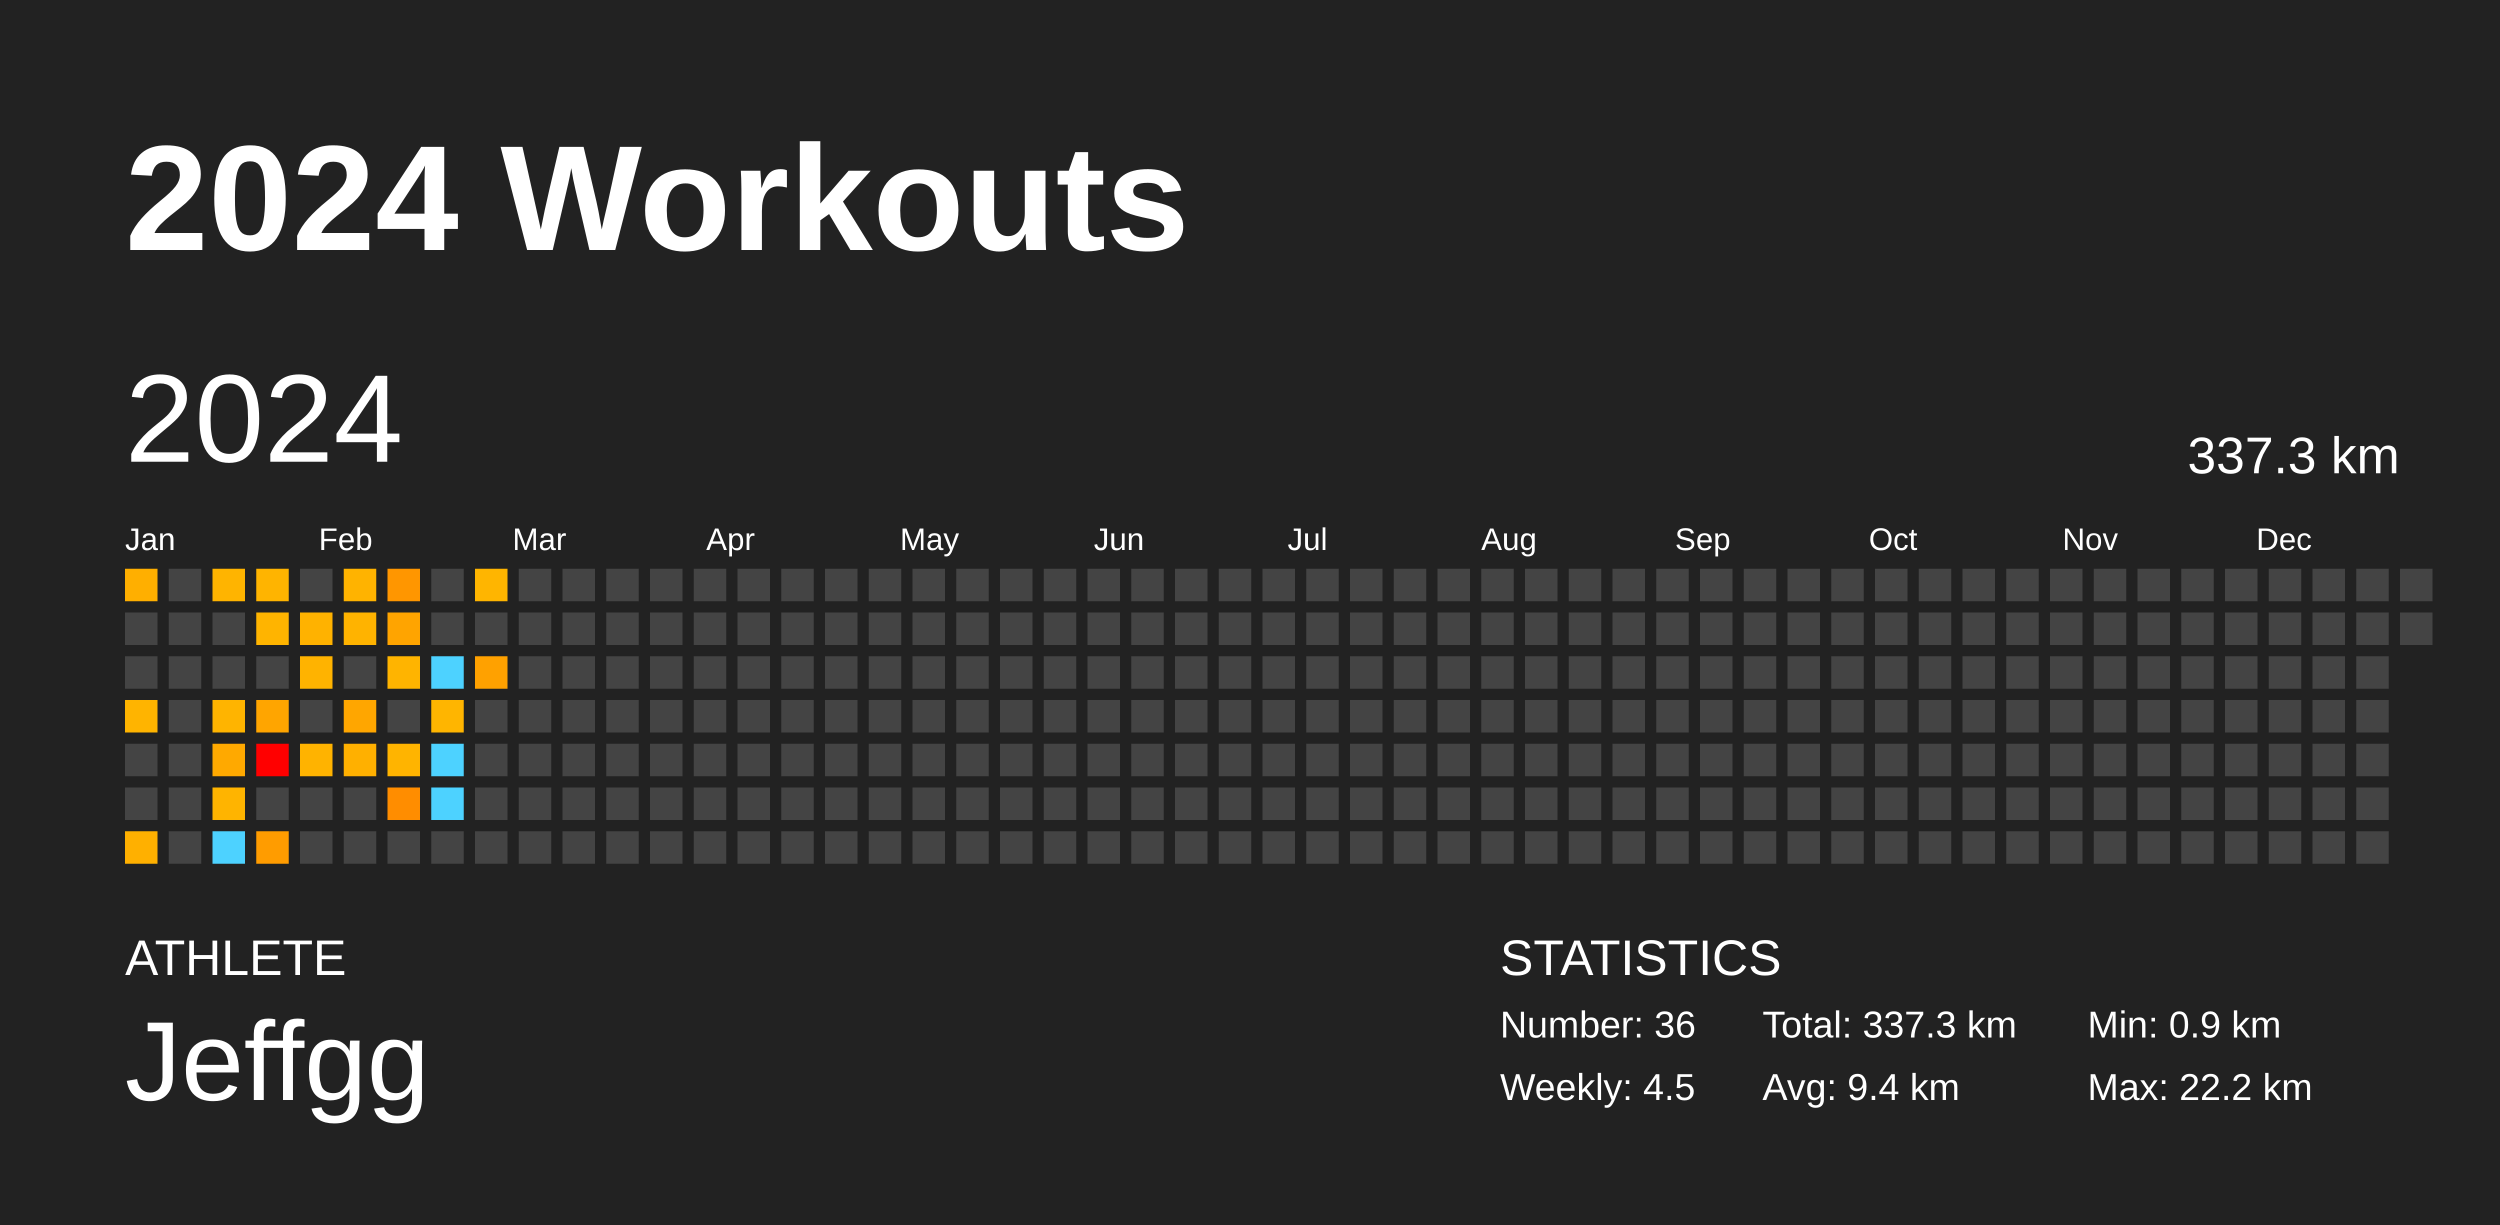
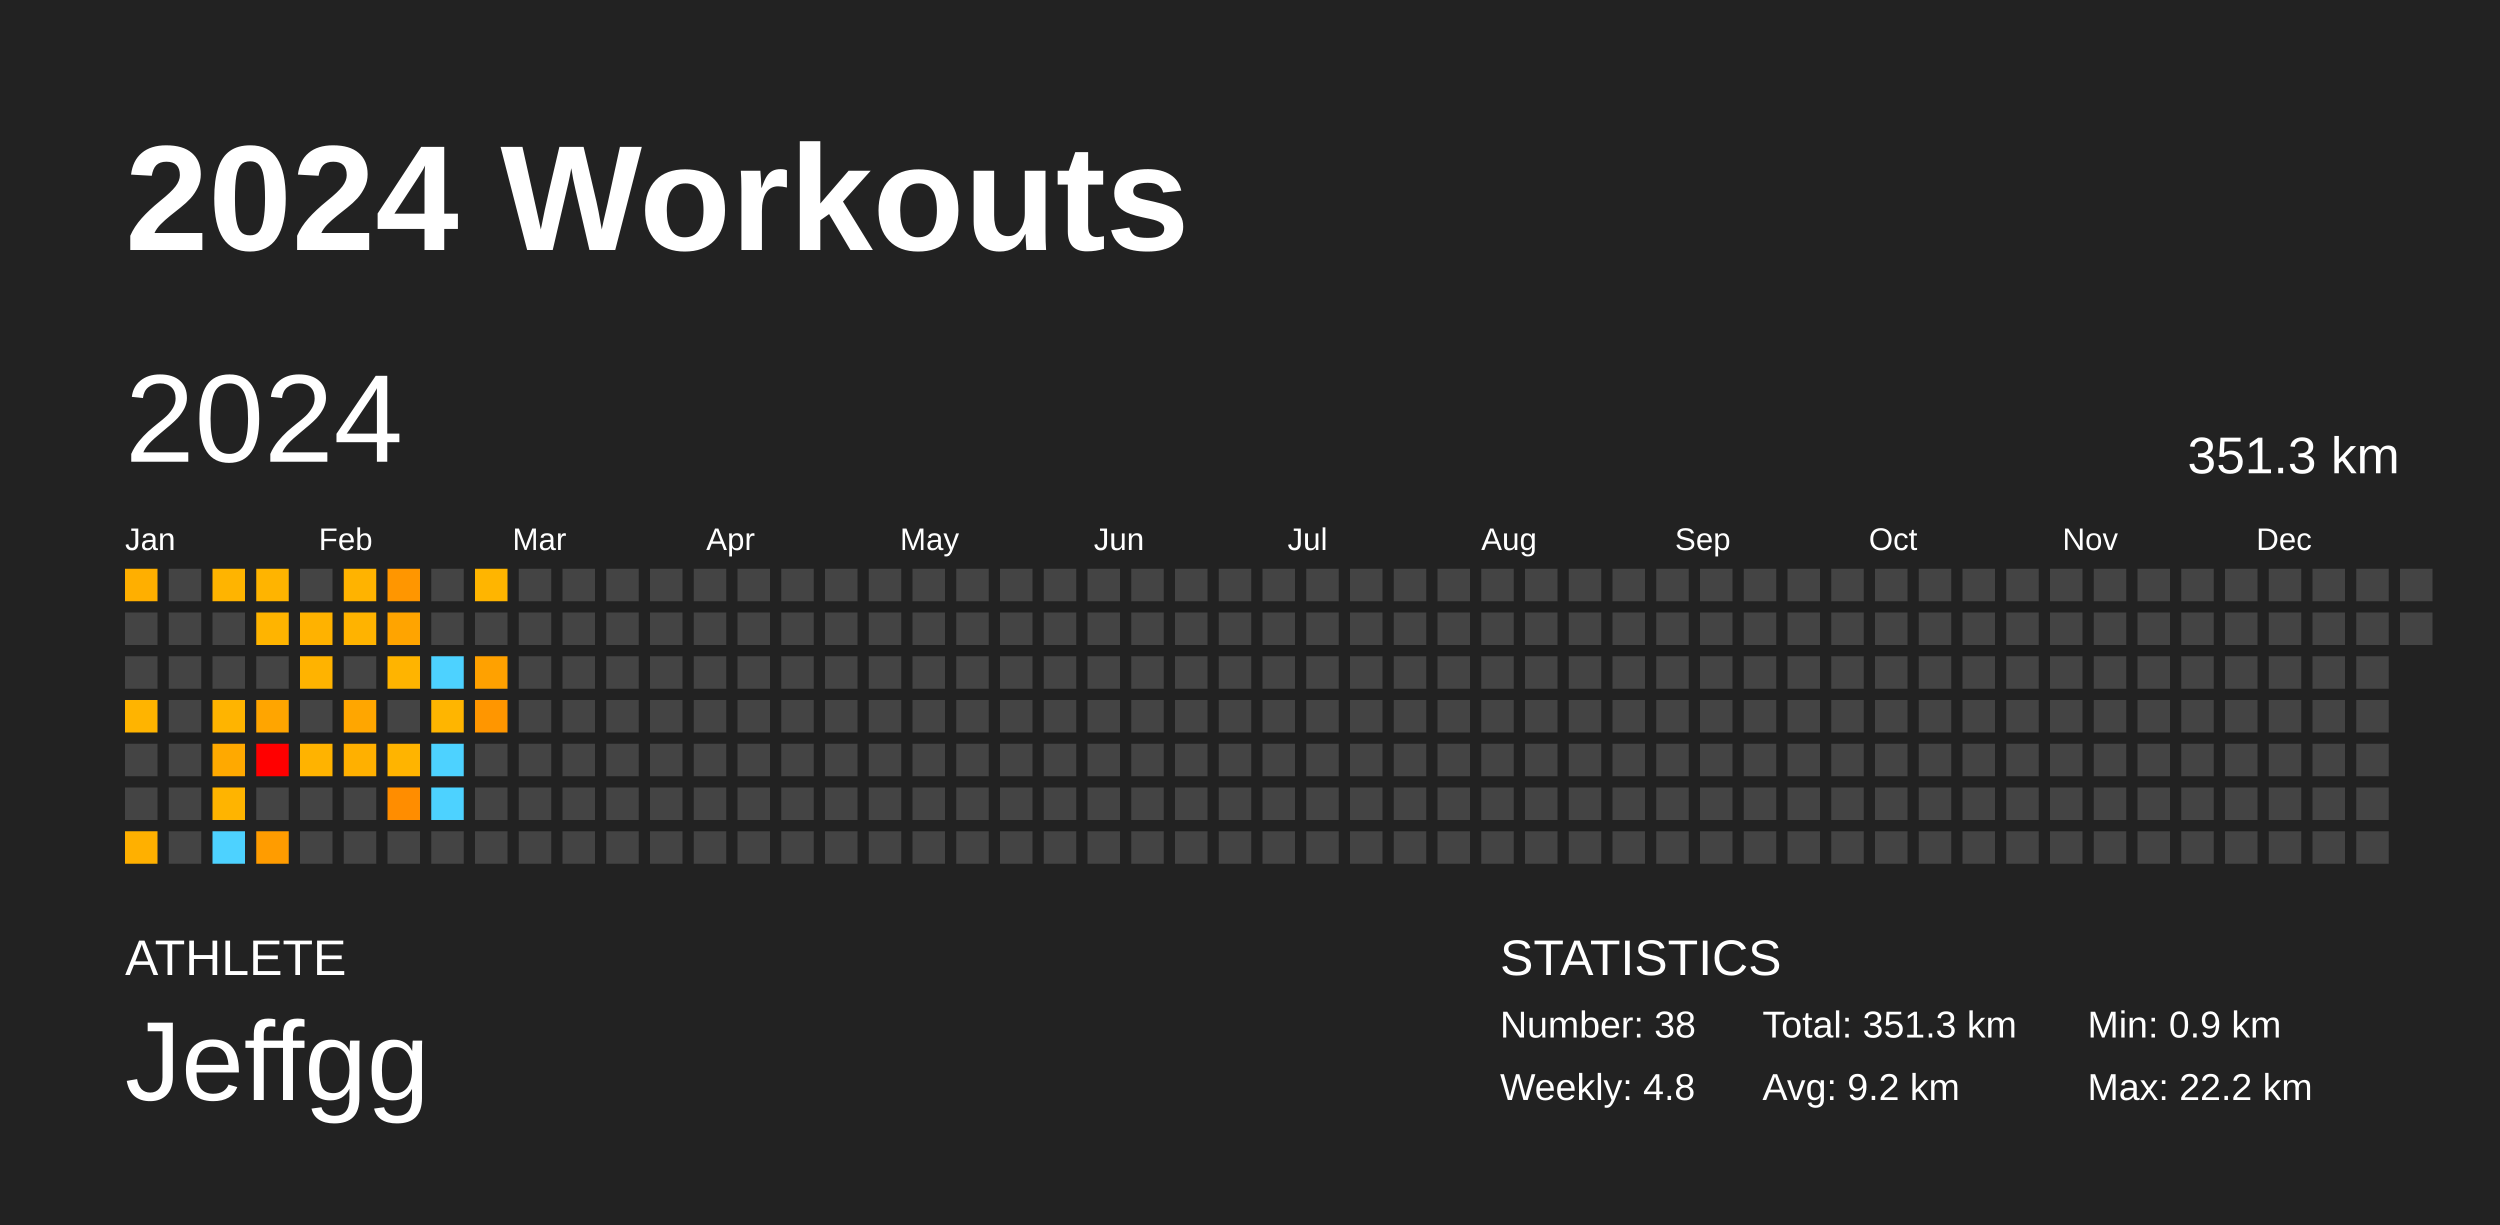
<svg xmlns="http://www.w3.org/2000/svg" baseProfile="full" height="98mm" version="1.1" viewBox="0,0,200,98" width="200mm">
  <defs />
  <rect fill="#222222" height="98" width="200" x="0" y="0" />
  <text fill="#FFFFFF" style="font-size:12px; font-family:Arial; font-weight:bold;" x="10" y="20">2024 Workouts</text>
  <text fill="#FFFFFF" style="font-size:4px; font-family:Arial" x="10" y="78">ATHLETE</text>
  <text fill="#FFFFFF" style="font-size:9px; font-family:Arial" x="10" y="88">Jeffgg</text>
  <text fill="#FFFFFF" style="font-size:4px; font-family:Arial" x="120" y="78">STATISTICS</text>
-   <text fill="#FFFFFF" style="font-size:3px; font-family:Arial" x="120" y="83">Number: 36</text>
-   <text fill="#FFFFFF" style="font-size:3px; font-family:Arial" x="120" y="88">Weekly: 4.5</text>
-   <text fill="#FFFFFF" style="font-size:3px; font-family:Arial" x="141" y="83">Total: 337.3 km</text>
-   <text fill="#FFFFFF" style="font-size:3px; font-family:Arial" x="141" y="88">Avg: 9.4 km</text>
+   <text fill="#FFFFFF" style="font-size:3px; font-family:Arial" x="120" y="83">Number: 38</text>
+   <text fill="#FFFFFF" style="font-size:3px; font-family:Arial" x="120" y="88">Weekly: 4.8</text>
+   <text fill="#FFFFFF" style="font-size:3px; font-family:Arial" x="141" y="83">Total: 351.3 km</text>
+   <text fill="#FFFFFF" style="font-size:3px; font-family:Arial" x="141" y="88">Avg: 9.2 km</text>
  <text fill="#FFFFFF" style="font-size:3px; font-family:Arial" x="167" y="83">Min: 0.9 km</text>
  <text fill="#FFFFFF" style="font-size:3px; font-family:Arial" x="167" y="88">Max: 22.2 km</text>
  <text dominant-baseline="hanging" fill="#FFFFFF" style="font-size:10.0px; font-family:Arial;" x="10" y="30">2024</text>
-   <text dominant-baseline="hanging" fill="#FFFFFF" style="font-size:4.125px; font-family:Arial;" x="175" y="35">337.3 km</text>
+   <text dominant-baseline="hanging" fill="#FFFFFF" style="font-size:4.125px; font-family:Arial;" x="175" y="35">351.3 km</text>
  <text fill="#FFFFFF" style="font-size:2.5px; font-family:Arial" x="10.0" y="44">Jan</text>
  <text fill="#FFFFFF" style="font-size:2.5px; font-family:Arial" x="25.5" y="44">Feb</text>
  <text fill="#FFFFFF" style="font-size:2.5px; font-family:Arial" x="41.0" y="44">Mar</text>
  <text fill="#FFFFFF" style="font-size:2.5px; font-family:Arial" x="56.5" y="44">Apr</text>
  <text fill="#FFFFFF" style="font-size:2.5px; font-family:Arial" x="72.0" y="44">May</text>
  <text fill="#FFFFFF" style="font-size:2.5px; font-family:Arial" x="87.5" y="44">Jun</text>
  <text fill="#FFFFFF" style="font-size:2.5px; font-family:Arial" x="103.0" y="44">Jul</text>
  <text fill="#FFFFFF" style="font-size:2.5px; font-family:Arial" x="118.5" y="44">Aug</text>
  <text fill="#FFFFFF" style="font-size:2.5px; font-family:Arial" x="134.0" y="44">Sep</text>
  <text fill="#FFFFFF" style="font-size:2.5px; font-family:Arial" x="149.5" y="44">Oct</text>
  <text fill="#FFFFFF" style="font-size:2.5px; font-family:Arial" x="165.0" y="44">Nov</text>
  <text fill="#FFFFFF" style="font-size:2.5px; font-family:Arial" x="180.5" y="44">Dec</text>
  <rect fill="#ffaf00" height="2.6" width="2.6" x="10.0" y="45.5" />
  <rect fill="#444444" height="2.6" width="2.6" x="10.0" y="49.0" />
  <rect fill="#444444" height="2.6" width="2.6" x="10.0" y="52.5" />
  <rect fill="#ffb400" height="2.6" width="2.6" x="10.0" y="56.0" />
  <rect fill="#444444" height="2.6" width="2.6" x="10.0" y="59.5" />
  <rect fill="#444444" height="2.6" width="2.6" x="10.0" y="63.0" />
  <rect fill="#ffb000" height="2.6" width="2.6" x="10.0" y="66.5" />
  <rect fill="#444444" height="2.6" width="2.6" x="13.5" y="45.5" />
  <rect fill="#444444" height="2.6" width="2.6" x="13.5" y="49.0" />
  <rect fill="#444444" height="2.6" width="2.6" x="13.5" y="52.5" />
  <rect fill="#444444" height="2.6" width="2.6" x="13.5" y="56.0" />
  <rect fill="#444444" height="2.6" width="2.6" x="13.5" y="59.5" />
  <rect fill="#444444" height="2.6" width="2.6" x="13.5" y="63.0" />
  <rect fill="#444444" height="2.6" width="2.6" x="13.5" y="66.5" />
  <rect fill="#ffb400" height="2.6" width="2.6" x="17.0" y="45.5" />
  <rect fill="#444444" height="2.6" width="2.6" x="17.0" y="49.0" />
  <rect fill="#444444" height="2.6" width="2.6" x="17.0" y="52.5" />
  <rect fill="#ffb400" height="2.6" width="2.6" x="17.0" y="56.0" />
  <rect fill="#ffa900" height="2.6" width="2.6" x="17.0" y="59.5" />
  <rect fill="#ffb400" height="2.6" width="2.6" x="17.0" y="63.0" />
  <rect fill="#4dd2ff" height="2.6" width="2.6" x="17.0" y="66.5" />
  <rect fill="#ffb400" height="2.6" width="2.6" x="20.5" y="45.5" />
  <rect fill="#ffb400" height="2.6" width="2.6" x="20.5" y="49.0" />
  <rect fill="#444444" height="2.6" width="2.6" x="20.5" y="52.5" />
  <rect fill="#ffa500" height="2.6" width="2.6" x="20.5" y="56.0" />
  <rect fill="red" height="2.6" width="2.6" x="20.5" y="59.5" />
  <rect fill="#444444" height="2.6" width="2.6" x="20.5" y="63.0" />
  <rect fill="#ff9c00" height="2.6" width="2.6" x="20.5" y="66.5" />
  <rect fill="#444444" height="2.6" width="2.6" x="24.0" y="45.5" />
  <rect fill="#ffb200" height="2.6" width="2.6" x="24.0" y="49.0" />
  <rect fill="#ffb300" height="2.6" width="2.6" x="24.0" y="52.5" />
  <rect fill="#444444" height="2.6" width="2.6" x="24.0" y="56.0" />
  <rect fill="#ffb300" height="2.6" width="2.6" x="24.0" y="59.5" />
  <rect fill="#444444" height="2.6" width="2.6" x="24.0" y="63.0" />
  <rect fill="#444444" height="2.6" width="2.6" x="24.0" y="66.5" />
  <rect fill="#ffb300" height="2.6" width="2.6" x="27.5" y="45.5" />
  <rect fill="#ffb300" height="2.6" width="2.6" x="27.5" y="49.0" />
  <rect fill="#444444" height="2.6" width="2.6" x="27.5" y="52.5" />
  <rect fill="#ffa600" height="2.6" width="2.6" x="27.5" y="56.0" />
  <rect fill="#ffb000" height="2.6" width="2.6" x="27.5" y="59.5" />
  <rect fill="#444444" height="2.6" width="2.6" x="27.5" y="63.0" />
  <rect fill="#444444" height="2.6" width="2.6" x="27.5" y="66.5" />
  <rect fill="#ff9600" height="2.6" width="2.6" x="31.0" y="45.5" />
  <rect fill="#ffa400" height="2.6" width="2.6" x="31.0" y="49.0" />
  <rect fill="#ffb400" height="2.6" width="2.6" x="31.0" y="52.5" />
  <rect fill="#444444" height="2.6" width="2.6" x="31.0" y="56.0" />
  <rect fill="#ffb400" height="2.6" width="2.6" x="31.0" y="59.5" />
  <rect fill="#ff8d00" height="2.6" width="2.6" x="31.0" y="63.0" />
  <rect fill="#444444" height="2.6" width="2.6" x="31.0" y="66.5" />
  <rect fill="#444444" height="2.6" width="2.6" x="34.5" y="45.5" />
  <rect fill="#444444" height="2.6" width="2.6" x="34.5" y="49.0" />
  <rect fill="#4dd2ff" height="2.6" width="2.6" x="34.5" y="52.5" />
  <rect fill="#ffb500" height="2.6" width="2.6" x="34.5" y="56.0" />
  <rect fill="#4dd2ff" height="2.6" width="2.6" x="34.5" y="59.5" />
  <rect fill="#4dd2ff" height="2.6" width="2.6" x="34.5" y="63.0" />
  <rect fill="#444444" height="2.6" width="2.6" x="34.5" y="66.5" />
  <rect fill="#ffb500" height="2.6" width="2.6" x="38.0" y="45.5" />
  <rect fill="#444444" height="2.6" width="2.6" x="38.0" y="49.0" />
  <rect fill="#ffa100" height="2.6" width="2.6" x="38.0" y="52.5" />
-   <rect fill="#444444" height="2.6" width="2.6" x="38.0" y="56.0" />
+   <rect fill="#ff9600" height="2.6" width="2.6" x="38.0" y="56.0" />
  <rect fill="#444444" height="2.6" width="2.6" x="38.0" y="59.5" />
  <rect fill="#444444" height="2.6" width="2.6" x="38.0" y="63.0" />
  <rect fill="#444444" height="2.6" width="2.6" x="38.0" y="66.5" />
  <rect fill="#444444" height="2.6" width="2.6" x="41.5" y="45.5" />
  <rect fill="#444444" height="2.6" width="2.6" x="41.5" y="49.0" />
  <rect fill="#444444" height="2.6" width="2.6" x="41.5" y="52.5" />
  <rect fill="#444444" height="2.6" width="2.6" x="41.5" y="56.0" />
  <rect fill="#444444" height="2.6" width="2.6" x="41.5" y="59.5" />
  <rect fill="#444444" height="2.6" width="2.6" x="41.5" y="63.0" />
  <rect fill="#444444" height="2.6" width="2.6" x="41.5" y="66.5" />
  <rect fill="#444444" height="2.6" width="2.6" x="45.0" y="45.5" />
  <rect fill="#444444" height="2.6" width="2.6" x="45.0" y="49.0" />
  <rect fill="#444444" height="2.6" width="2.6" x="45.0" y="52.5" />
  <rect fill="#444444" height="2.6" width="2.6" x="45.0" y="56.0" />
  <rect fill="#444444" height="2.6" width="2.6" x="45.0" y="59.5" />
  <rect fill="#444444" height="2.6" width="2.6" x="45.0" y="63.0" />
  <rect fill="#444444" height="2.6" width="2.6" x="45.0" y="66.5" />
  <rect fill="#444444" height="2.6" width="2.6" x="48.5" y="45.5" />
  <rect fill="#444444" height="2.6" width="2.6" x="48.5" y="49.0" />
  <rect fill="#444444" height="2.6" width="2.6" x="48.5" y="52.5" />
  <rect fill="#444444" height="2.6" width="2.6" x="48.5" y="56.0" />
  <rect fill="#444444" height="2.6" width="2.6" x="48.5" y="59.5" />
  <rect fill="#444444" height="2.6" width="2.6" x="48.5" y="63.0" />
  <rect fill="#444444" height="2.6" width="2.6" x="48.5" y="66.5" />
  <rect fill="#444444" height="2.6" width="2.6" x="52.0" y="45.5" />
  <rect fill="#444444" height="2.6" width="2.6" x="52.0" y="49.0" />
  <rect fill="#444444" height="2.6" width="2.6" x="52.0" y="52.5" />
  <rect fill="#444444" height="2.6" width="2.6" x="52.0" y="56.0" />
  <rect fill="#444444" height="2.6" width="2.6" x="52.0" y="59.5" />
  <rect fill="#444444" height="2.6" width="2.6" x="52.0" y="63.0" />
  <rect fill="#444444" height="2.6" width="2.6" x="52.0" y="66.5" />
  <rect fill="#444444" height="2.6" width="2.6" x="55.5" y="45.5" />
  <rect fill="#444444" height="2.6" width="2.6" x="55.5" y="49.0" />
  <rect fill="#444444" height="2.6" width="2.6" x="55.5" y="52.5" />
  <rect fill="#444444" height="2.6" width="2.6" x="55.5" y="56.0" />
  <rect fill="#444444" height="2.6" width="2.6" x="55.5" y="59.5" />
  <rect fill="#444444" height="2.6" width="2.6" x="55.5" y="63.0" />
  <rect fill="#444444" height="2.6" width="2.6" x="55.5" y="66.5" />
  <rect fill="#444444" height="2.6" width="2.6" x="59.0" y="45.5" />
  <rect fill="#444444" height="2.6" width="2.6" x="59.0" y="49.0" />
  <rect fill="#444444" height="2.6" width="2.6" x="59.0" y="52.5" />
  <rect fill="#444444" height="2.6" width="2.6" x="59.0" y="56.0" />
  <rect fill="#444444" height="2.6" width="2.6" x="59.0" y="59.5" />
  <rect fill="#444444" height="2.6" width="2.6" x="59.0" y="63.0" />
  <rect fill="#444444" height="2.6" width="2.6" x="59.0" y="66.5" />
  <rect fill="#444444" height="2.6" width="2.6" x="62.5" y="45.5" />
  <rect fill="#444444" height="2.6" width="2.6" x="62.5" y="49.0" />
  <rect fill="#444444" height="2.6" width="2.6" x="62.5" y="52.5" />
  <rect fill="#444444" height="2.6" width="2.6" x="62.5" y="56.0" />
  <rect fill="#444444" height="2.6" width="2.6" x="62.5" y="59.5" />
  <rect fill="#444444" height="2.6" width="2.6" x="62.5" y="63.0" />
  <rect fill="#444444" height="2.6" width="2.6" x="62.5" y="66.5" />
  <rect fill="#444444" height="2.6" width="2.6" x="66.0" y="45.5" />
  <rect fill="#444444" height="2.6" width="2.6" x="66.0" y="49.0" />
  <rect fill="#444444" height="2.6" width="2.6" x="66.0" y="52.5" />
  <rect fill="#444444" height="2.6" width="2.6" x="66.0" y="56.0" />
  <rect fill="#444444" height="2.6" width="2.6" x="66.0" y="59.5" />
  <rect fill="#444444" height="2.6" width="2.6" x="66.0" y="63.0" />
  <rect fill="#444444" height="2.6" width="2.6" x="66.0" y="66.5" />
  <rect fill="#444444" height="2.6" width="2.6" x="69.5" y="45.5" />
  <rect fill="#444444" height="2.6" width="2.6" x="69.5" y="49.0" />
  <rect fill="#444444" height="2.6" width="2.6" x="69.5" y="52.5" />
  <rect fill="#444444" height="2.6" width="2.6" x="69.5" y="56.0" />
  <rect fill="#444444" height="2.6" width="2.6" x="69.5" y="59.5" />
  <rect fill="#444444" height="2.6" width="2.6" x="69.5" y="63.0" />
  <rect fill="#444444" height="2.6" width="2.6" x="69.5" y="66.5" />
  <rect fill="#444444" height="2.6" width="2.6" x="73.0" y="45.5" />
  <rect fill="#444444" height="2.6" width="2.6" x="73.0" y="49.0" />
  <rect fill="#444444" height="2.6" width="2.6" x="73.0" y="52.5" />
  <rect fill="#444444" height="2.6" width="2.6" x="73.0" y="56.0" />
  <rect fill="#444444" height="2.6" width="2.6" x="73.0" y="59.5" />
  <rect fill="#444444" height="2.6" width="2.6" x="73.0" y="63.0" />
  <rect fill="#444444" height="2.6" width="2.6" x="73.0" y="66.5" />
  <rect fill="#444444" height="2.6" width="2.6" x="76.5" y="45.5" />
  <rect fill="#444444" height="2.6" width="2.6" x="76.5" y="49.0" />
  <rect fill="#444444" height="2.6" width="2.6" x="76.5" y="52.5" />
  <rect fill="#444444" height="2.6" width="2.6" x="76.5" y="56.0" />
  <rect fill="#444444" height="2.6" width="2.6" x="76.5" y="59.5" />
  <rect fill="#444444" height="2.6" width="2.6" x="76.5" y="63.0" />
  <rect fill="#444444" height="2.6" width="2.6" x="76.5" y="66.5" />
  <rect fill="#444444" height="2.6" width="2.6" x="80.0" y="45.5" />
  <rect fill="#444444" height="2.6" width="2.6" x="80.0" y="49.0" />
  <rect fill="#444444" height="2.6" width="2.6" x="80.0" y="52.5" />
  <rect fill="#444444" height="2.6" width="2.6" x="80.0" y="56.0" />
  <rect fill="#444444" height="2.6" width="2.6" x="80.0" y="59.5" />
  <rect fill="#444444" height="2.6" width="2.6" x="80.0" y="63.0" />
  <rect fill="#444444" height="2.6" width="2.6" x="80.0" y="66.5" />
  <rect fill="#444444" height="2.6" width="2.6" x="83.5" y="45.5" />
  <rect fill="#444444" height="2.6" width="2.6" x="83.5" y="49.0" />
  <rect fill="#444444" height="2.6" width="2.6" x="83.5" y="52.5" />
  <rect fill="#444444" height="2.6" width="2.6" x="83.5" y="56.0" />
  <rect fill="#444444" height="2.6" width="2.6" x="83.5" y="59.5" />
  <rect fill="#444444" height="2.6" width="2.6" x="83.5" y="63.0" />
  <rect fill="#444444" height="2.6" width="2.6" x="83.5" y="66.5" />
  <rect fill="#444444" height="2.6" width="2.6" x="87.0" y="45.5" />
  <rect fill="#444444" height="2.6" width="2.6" x="87.0" y="49.0" />
  <rect fill="#444444" height="2.6" width="2.6" x="87.0" y="52.5" />
  <rect fill="#444444" height="2.6" width="2.6" x="87.0" y="56.0" />
  <rect fill="#444444" height="2.6" width="2.6" x="87.0" y="59.5" />
  <rect fill="#444444" height="2.6" width="2.6" x="87.0" y="63.0" />
  <rect fill="#444444" height="2.6" width="2.6" x="87.0" y="66.5" />
  <rect fill="#444444" height="2.6" width="2.6" x="90.5" y="45.5" />
  <rect fill="#444444" height="2.6" width="2.6" x="90.5" y="49.0" />
  <rect fill="#444444" height="2.6" width="2.6" x="90.5" y="52.5" />
  <rect fill="#444444" height="2.6" width="2.6" x="90.5" y="56.0" />
  <rect fill="#444444" height="2.6" width="2.6" x="90.5" y="59.5" />
  <rect fill="#444444" height="2.6" width="2.6" x="90.5" y="63.0" />
  <rect fill="#444444" height="2.6" width="2.6" x="90.5" y="66.5" />
  <rect fill="#444444" height="2.6" width="2.6" x="94.0" y="45.5" />
  <rect fill="#444444" height="2.6" width="2.6" x="94.0" y="49.0" />
  <rect fill="#444444" height="2.6" width="2.6" x="94.0" y="52.5" />
  <rect fill="#444444" height="2.6" width="2.6" x="94.0" y="56.0" />
  <rect fill="#444444" height="2.6" width="2.6" x="94.0" y="59.5" />
  <rect fill="#444444" height="2.6" width="2.6" x="94.0" y="63.0" />
  <rect fill="#444444" height="2.6" width="2.6" x="94.0" y="66.5" />
  <rect fill="#444444" height="2.6" width="2.6" x="97.5" y="45.5" />
  <rect fill="#444444" height="2.6" width="2.6" x="97.5" y="49.0" />
  <rect fill="#444444" height="2.6" width="2.6" x="97.5" y="52.5" />
  <rect fill="#444444" height="2.6" width="2.6" x="97.5" y="56.0" />
  <rect fill="#444444" height="2.6" width="2.6" x="97.5" y="59.5" />
  <rect fill="#444444" height="2.6" width="2.6" x="97.5" y="63.0" />
  <rect fill="#444444" height="2.6" width="2.6" x="97.5" y="66.5" />
  <rect fill="#444444" height="2.6" width="2.6" x="101.0" y="45.5" />
  <rect fill="#444444" height="2.6" width="2.6" x="101.0" y="49.0" />
  <rect fill="#444444" height="2.6" width="2.6" x="101.0" y="52.5" />
  <rect fill="#444444" height="2.6" width="2.6" x="101.0" y="56.0" />
  <rect fill="#444444" height="2.6" width="2.6" x="101.0" y="59.5" />
  <rect fill="#444444" height="2.6" width="2.6" x="101.0" y="63.0" />
  <rect fill="#444444" height="2.6" width="2.6" x="101.0" y="66.5" />
  <rect fill="#444444" height="2.6" width="2.6" x="104.5" y="45.5" />
  <rect fill="#444444" height="2.6" width="2.6" x="104.5" y="49.0" />
  <rect fill="#444444" height="2.6" width="2.6" x="104.5" y="52.5" />
  <rect fill="#444444" height="2.6" width="2.6" x="104.5" y="56.0" />
  <rect fill="#444444" height="2.6" width="2.6" x="104.5" y="59.5" />
  <rect fill="#444444" height="2.6" width="2.6" x="104.5" y="63.0" />
  <rect fill="#444444" height="2.6" width="2.6" x="104.5" y="66.5" />
  <rect fill="#444444" height="2.6" width="2.6" x="108.0" y="45.5" />
  <rect fill="#444444" height="2.6" width="2.6" x="108.0" y="49.0" />
  <rect fill="#444444" height="2.6" width="2.6" x="108.0" y="52.5" />
  <rect fill="#444444" height="2.6" width="2.6" x="108.0" y="56.0" />
  <rect fill="#444444" height="2.6" width="2.6" x="108.0" y="59.5" />
  <rect fill="#444444" height="2.6" width="2.6" x="108.0" y="63.0" />
  <rect fill="#444444" height="2.6" width="2.6" x="108.0" y="66.5" />
  <rect fill="#444444" height="2.6" width="2.6" x="111.5" y="45.5" />
  <rect fill="#444444" height="2.6" width="2.6" x="111.5" y="49.0" />
  <rect fill="#444444" height="2.6" width="2.6" x="111.5" y="52.5" />
  <rect fill="#444444" height="2.6" width="2.6" x="111.5" y="56.0" />
  <rect fill="#444444" height="2.6" width="2.6" x="111.5" y="59.5" />
  <rect fill="#444444" height="2.6" width="2.6" x="111.5" y="63.0" />
  <rect fill="#444444" height="2.6" width="2.6" x="111.5" y="66.5" />
  <rect fill="#444444" height="2.6" width="2.6" x="115.0" y="45.5" />
  <rect fill="#444444" height="2.6" width="2.6" x="115.0" y="49.0" />
  <rect fill="#444444" height="2.6" width="2.6" x="115.0" y="52.5" />
  <rect fill="#444444" height="2.6" width="2.6" x="115.0" y="56.0" />
  <rect fill="#444444" height="2.6" width="2.6" x="115.0" y="59.5" />
  <rect fill="#444444" height="2.6" width="2.6" x="115.0" y="63.0" />
  <rect fill="#444444" height="2.6" width="2.6" x="115.0" y="66.5" />
  <rect fill="#444444" height="2.6" width="2.6" x="118.5" y="45.5" />
  <rect fill="#444444" height="2.6" width="2.6" x="118.5" y="49.0" />
  <rect fill="#444444" height="2.6" width="2.6" x="118.5" y="52.5" />
  <rect fill="#444444" height="2.6" width="2.6" x="118.5" y="56.0" />
  <rect fill="#444444" height="2.6" width="2.6" x="118.5" y="59.5" />
  <rect fill="#444444" height="2.6" width="2.6" x="118.5" y="63.0" />
  <rect fill="#444444" height="2.6" width="2.6" x="118.5" y="66.5" />
  <rect fill="#444444" height="2.6" width="2.6" x="122.0" y="45.5" />
  <rect fill="#444444" height="2.6" width="2.6" x="122.0" y="49.0" />
  <rect fill="#444444" height="2.6" width="2.6" x="122.0" y="52.5" />
  <rect fill="#444444" height="2.6" width="2.6" x="122.0" y="56.0" />
  <rect fill="#444444" height="2.6" width="2.6" x="122.0" y="59.5" />
  <rect fill="#444444" height="2.6" width="2.6" x="122.0" y="63.0" />
  <rect fill="#444444" height="2.6" width="2.6" x="122.0" y="66.5" />
  <rect fill="#444444" height="2.6" width="2.6" x="125.5" y="45.5" />
  <rect fill="#444444" height="2.6" width="2.6" x="125.5" y="49.0" />
  <rect fill="#444444" height="2.6" width="2.6" x="125.5" y="52.5" />
  <rect fill="#444444" height="2.6" width="2.6" x="125.5" y="56.0" />
  <rect fill="#444444" height="2.6" width="2.6" x="125.5" y="59.5" />
  <rect fill="#444444" height="2.6" width="2.6" x="125.5" y="63.0" />
  <rect fill="#444444" height="2.6" width="2.6" x="125.5" y="66.5" />
  <rect fill="#444444" height="2.6" width="2.6" x="129.0" y="45.5" />
  <rect fill="#444444" height="2.6" width="2.6" x="129.0" y="49.0" />
  <rect fill="#444444" height="2.6" width="2.6" x="129.0" y="52.5" />
  <rect fill="#444444" height="2.6" width="2.6" x="129.0" y="56.0" />
  <rect fill="#444444" height="2.6" width="2.6" x="129.0" y="59.5" />
  <rect fill="#444444" height="2.6" width="2.6" x="129.0" y="63.0" />
  <rect fill="#444444" height="2.6" width="2.6" x="129.0" y="66.5" />
  <rect fill="#444444" height="2.6" width="2.6" x="132.5" y="45.5" />
  <rect fill="#444444" height="2.6" width="2.6" x="132.5" y="49.0" />
  <rect fill="#444444" height="2.6" width="2.6" x="132.5" y="52.5" />
  <rect fill="#444444" height="2.6" width="2.6" x="132.5" y="56.0" />
  <rect fill="#444444" height="2.6" width="2.6" x="132.5" y="59.5" />
  <rect fill="#444444" height="2.6" width="2.6" x="132.5" y="63.0" />
  <rect fill="#444444" height="2.6" width="2.6" x="132.5" y="66.5" />
  <rect fill="#444444" height="2.6" width="2.6" x="136.0" y="45.5" />
  <rect fill="#444444" height="2.6" width="2.6" x="136.0" y="49.0" />
  <rect fill="#444444" height="2.6" width="2.6" x="136.0" y="52.5" />
  <rect fill="#444444" height="2.6" width="2.6" x="136.0" y="56.0" />
  <rect fill="#444444" height="2.6" width="2.6" x="136.0" y="59.5" />
  <rect fill="#444444" height="2.6" width="2.6" x="136.0" y="63.0" />
  <rect fill="#444444" height="2.6" width="2.6" x="136.0" y="66.5" />
  <rect fill="#444444" height="2.6" width="2.6" x="139.5" y="45.5" />
  <rect fill="#444444" height="2.6" width="2.6" x="139.5" y="49.0" />
  <rect fill="#444444" height="2.6" width="2.6" x="139.5" y="52.5" />
  <rect fill="#444444" height="2.6" width="2.6" x="139.5" y="56.0" />
  <rect fill="#444444" height="2.6" width="2.6" x="139.5" y="59.5" />
  <rect fill="#444444" height="2.6" width="2.6" x="139.5" y="63.0" />
  <rect fill="#444444" height="2.6" width="2.6" x="139.5" y="66.5" />
  <rect fill="#444444" height="2.6" width="2.6" x="143.0" y="45.5" />
  <rect fill="#444444" height="2.6" width="2.6" x="143.0" y="49.0" />
  <rect fill="#444444" height="2.6" width="2.6" x="143.0" y="52.5" />
  <rect fill="#444444" height="2.6" width="2.6" x="143.0" y="56.0" />
  <rect fill="#444444" height="2.6" width="2.6" x="143.0" y="59.5" />
  <rect fill="#444444" height="2.6" width="2.6" x="143.0" y="63.0" />
  <rect fill="#444444" height="2.6" width="2.6" x="143.0" y="66.5" />
  <rect fill="#444444" height="2.6" width="2.6" x="146.5" y="45.5" />
  <rect fill="#444444" height="2.6" width="2.6" x="146.5" y="49.0" />
  <rect fill="#444444" height="2.6" width="2.6" x="146.5" y="52.5" />
  <rect fill="#444444" height="2.6" width="2.6" x="146.5" y="56.0" />
  <rect fill="#444444" height="2.6" width="2.6" x="146.5" y="59.5" />
  <rect fill="#444444" height="2.6" width="2.6" x="146.5" y="63.0" />
  <rect fill="#444444" height="2.6" width="2.6" x="146.5" y="66.5" />
  <rect fill="#444444" height="2.6" width="2.6" x="150.0" y="45.5" />
  <rect fill="#444444" height="2.6" width="2.6" x="150.0" y="49.0" />
  <rect fill="#444444" height="2.6" width="2.6" x="150.0" y="52.5" />
  <rect fill="#444444" height="2.6" width="2.6" x="150.0" y="56.0" />
  <rect fill="#444444" height="2.6" width="2.6" x="150.0" y="59.5" />
  <rect fill="#444444" height="2.6" width="2.6" x="150.0" y="63.0" />
  <rect fill="#444444" height="2.6" width="2.6" x="150.0" y="66.5" />
  <rect fill="#444444" height="2.6" width="2.6" x="153.5" y="45.5" />
  <rect fill="#444444" height="2.6" width="2.6" x="153.5" y="49.0" />
  <rect fill="#444444" height="2.6" width="2.6" x="153.5" y="52.5" />
  <rect fill="#444444" height="2.6" width="2.6" x="153.5" y="56.0" />
  <rect fill="#444444" height="2.6" width="2.6" x="153.5" y="59.5" />
  <rect fill="#444444" height="2.6" width="2.6" x="153.5" y="63.0" />
  <rect fill="#444444" height="2.6" width="2.6" x="153.5" y="66.5" />
  <rect fill="#444444" height="2.6" width="2.6" x="157.0" y="45.5" />
  <rect fill="#444444" height="2.6" width="2.6" x="157.0" y="49.0" />
  <rect fill="#444444" height="2.6" width="2.6" x="157.0" y="52.5" />
  <rect fill="#444444" height="2.6" width="2.6" x="157.0" y="56.0" />
  <rect fill="#444444" height="2.6" width="2.6" x="157.0" y="59.5" />
  <rect fill="#444444" height="2.6" width="2.6" x="157.0" y="63.0" />
  <rect fill="#444444" height="2.6" width="2.6" x="157.0" y="66.5" />
  <rect fill="#444444" height="2.6" width="2.6" x="160.5" y="45.5" />
  <rect fill="#444444" height="2.6" width="2.6" x="160.5" y="49.0" />
  <rect fill="#444444" height="2.6" width="2.6" x="160.5" y="52.5" />
  <rect fill="#444444" height="2.6" width="2.6" x="160.5" y="56.0" />
  <rect fill="#444444" height="2.6" width="2.6" x="160.5" y="59.5" />
  <rect fill="#444444" height="2.6" width="2.6" x="160.5" y="63.0" />
  <rect fill="#444444" height="2.6" width="2.6" x="160.5" y="66.5" />
  <rect fill="#444444" height="2.6" width="2.6" x="164.0" y="45.5" />
  <rect fill="#444444" height="2.6" width="2.6" x="164.0" y="49.0" />
  <rect fill="#444444" height="2.6" width="2.6" x="164.0" y="52.5" />
  <rect fill="#444444" height="2.6" width="2.6" x="164.0" y="56.0" />
  <rect fill="#444444" height="2.6" width="2.6" x="164.0" y="59.5" />
  <rect fill="#444444" height="2.6" width="2.6" x="164.0" y="63.0" />
  <rect fill="#444444" height="2.6" width="2.6" x="164.0" y="66.5" />
  <rect fill="#444444" height="2.6" width="2.6" x="167.5" y="45.5" />
  <rect fill="#444444" height="2.6" width="2.6" x="167.5" y="49.0" />
  <rect fill="#444444" height="2.6" width="2.6" x="167.5" y="52.5" />
  <rect fill="#444444" height="2.6" width="2.6" x="167.5" y="56.0" />
  <rect fill="#444444" height="2.6" width="2.6" x="167.5" y="59.5" />
  <rect fill="#444444" height="2.6" width="2.6" x="167.5" y="63.0" />
  <rect fill="#444444" height="2.6" width="2.6" x="167.5" y="66.5" />
  <rect fill="#444444" height="2.6" width="2.6" x="171.0" y="45.5" />
  <rect fill="#444444" height="2.6" width="2.6" x="171.0" y="49.0" />
  <rect fill="#444444" height="2.6" width="2.6" x="171.0" y="52.5" />
  <rect fill="#444444" height="2.6" width="2.6" x="171.0" y="56.0" />
  <rect fill="#444444" height="2.6" width="2.6" x="171.0" y="59.5" />
  <rect fill="#444444" height="2.6" width="2.6" x="171.0" y="63.0" />
  <rect fill="#444444" height="2.6" width="2.6" x="171.0" y="66.5" />
  <rect fill="#444444" height="2.6" width="2.6" x="174.5" y="45.5" />
  <rect fill="#444444" height="2.6" width="2.6" x="174.5" y="49.0" />
  <rect fill="#444444" height="2.6" width="2.6" x="174.5" y="52.5" />
  <rect fill="#444444" height="2.6" width="2.6" x="174.5" y="56.0" />
  <rect fill="#444444" height="2.6" width="2.6" x="174.5" y="59.5" />
  <rect fill="#444444" height="2.6" width="2.6" x="174.5" y="63.0" />
  <rect fill="#444444" height="2.6" width="2.6" x="174.5" y="66.5" />
  <rect fill="#444444" height="2.6" width="2.6" x="178.0" y="45.5" />
  <rect fill="#444444" height="2.6" width="2.6" x="178.0" y="49.0" />
  <rect fill="#444444" height="2.6" width="2.6" x="178.0" y="52.5" />
  <rect fill="#444444" height="2.6" width="2.6" x="178.0" y="56.0" />
  <rect fill="#444444" height="2.6" width="2.6" x="178.0" y="59.5" />
  <rect fill="#444444" height="2.6" width="2.6" x="178.0" y="63.0" />
  <rect fill="#444444" height="2.6" width="2.6" x="178.0" y="66.5" />
  <rect fill="#444444" height="2.6" width="2.6" x="181.5" y="45.5" />
  <rect fill="#444444" height="2.6" width="2.6" x="181.5" y="49.0" />
  <rect fill="#444444" height="2.6" width="2.6" x="181.5" y="52.5" />
  <rect fill="#444444" height="2.6" width="2.6" x="181.5" y="56.0" />
  <rect fill="#444444" height="2.6" width="2.6" x="181.5" y="59.5" />
  <rect fill="#444444" height="2.6" width="2.6" x="181.5" y="63.0" />
  <rect fill="#444444" height="2.6" width="2.6" x="181.5" y="66.5" />
  <rect fill="#444444" height="2.6" width="2.6" x="185.0" y="45.5" />
  <rect fill="#444444" height="2.6" width="2.6" x="185.0" y="49.0" />
  <rect fill="#444444" height="2.6" width="2.6" x="185.0" y="52.5" />
  <rect fill="#444444" height="2.6" width="2.6" x="185.0" y="56.0" />
  <rect fill="#444444" height="2.6" width="2.6" x="185.0" y="59.5" />
  <rect fill="#444444" height="2.6" width="2.6" x="185.0" y="63.0" />
  <rect fill="#444444" height="2.6" width="2.6" x="185.0" y="66.5" />
  <rect fill="#444444" height="2.6" width="2.6" x="188.5" y="45.5" />
  <rect fill="#444444" height="2.6" width="2.6" x="188.5" y="49.0" />
  <rect fill="#444444" height="2.6" width="2.6" x="188.5" y="52.5" />
  <rect fill="#444444" height="2.6" width="2.6" x="188.5" y="56.0" />
  <rect fill="#444444" height="2.6" width="2.6" x="188.5" y="59.5" />
  <rect fill="#444444" height="2.6" width="2.6" x="188.5" y="63.0" />
  <rect fill="#444444" height="2.6" width="2.6" x="188.5" y="66.5" />
  <rect fill="#444444" height="2.6" width="2.6" x="192.0" y="45.5" />
  <rect fill="#444444" height="2.6" width="2.6" x="192.0" y="49.0" />
</svg>
